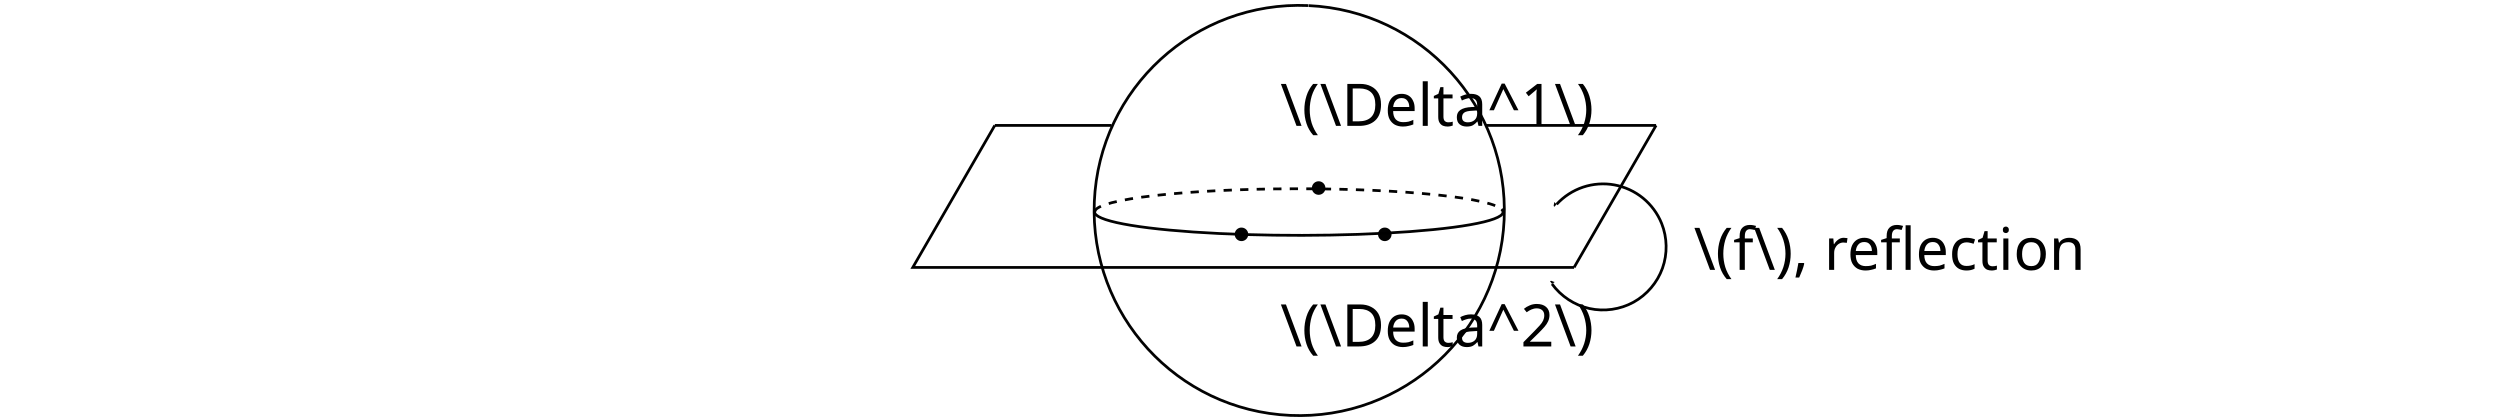
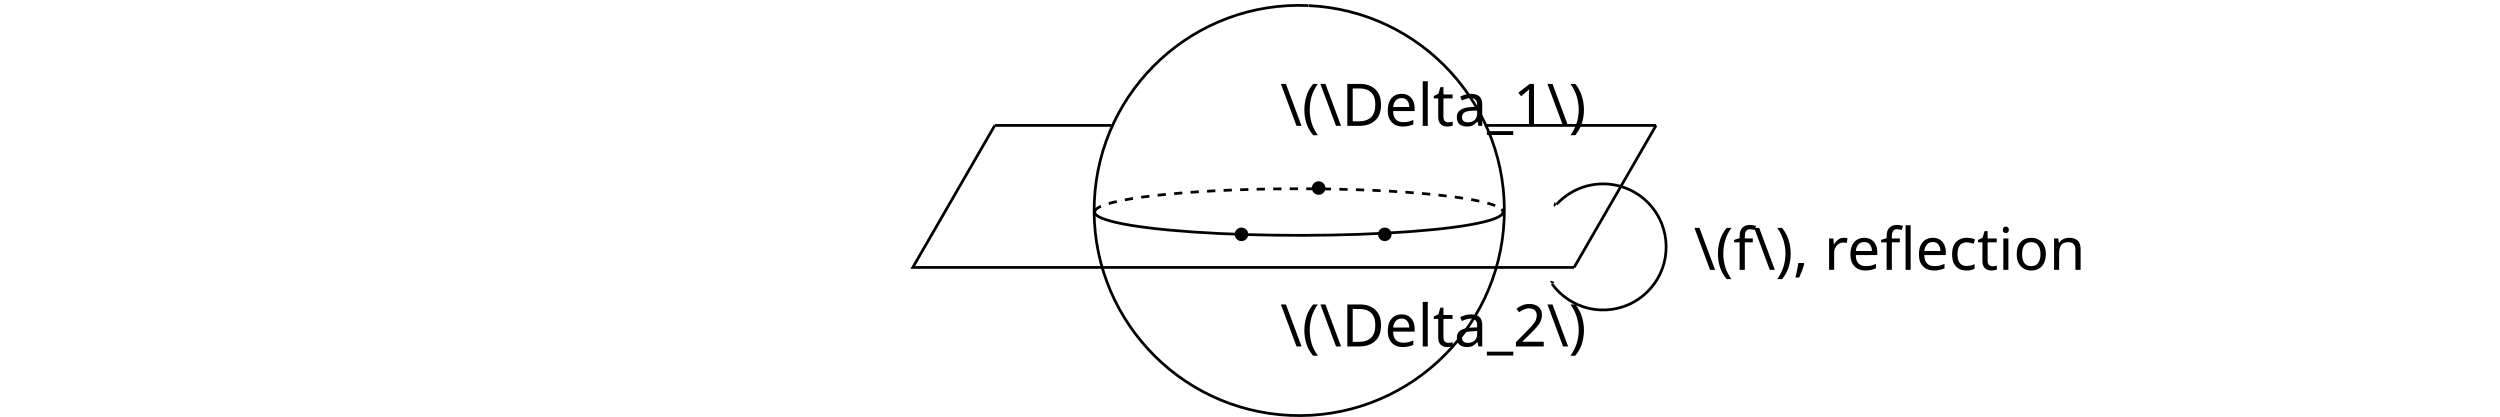
<svg xmlns="http://www.w3.org/2000/svg" width="240mm" height="40mm" viewBox="0 0 240 40" version="1.1" id="svg8">
  <defs id="defs2">
    <marker id="marker-arrow-1" orient="auto-start-reverse" refY="0" refX="0" markerHeight="3" markerWidth="2">
      <g transform="scale(1.393333)" id="g4155">
        <path d="M -1.554,2.072 C -1.425,1.295 0,0.13 0.389,0 0,-0.13 -1.425,-1.295 -1.554,-2.072" style="fill:none;stroke:#000000;stroke-linecap:round;stroke-linejoin:round;stroke-miterlimit:10;stroke-dasharray:none;stroke-opacity:1" id="path4153" />
+ 


0" /&gt;
   </g>
    </marker>
  </defs>
  <g id="layer1" transform="translate(0,-177)">
    <path style="font-variation-settings:normal;opacity:0.99;vector-effect:none;fill:none;fill-opacity:1;fill-rule:evenodd;stroke:#000000;stroke-width:0.265;stroke-linecap:butt;stroke-linejoin:round;stroke-miterlimit:4;stroke-dasharray:none;stroke-dashoffset:0;stroke-opacity:1;-inkscape-stroke:none;stop-color:#000000;stop-opacity:1" id="path845" d="m 125.616,177.537 a 19.69,19.69 0 0 1 18.782,20.548 19.69,19.69 0 0 1 -20.539,18.792 19.69,19.69 0 0 1 -18.803,-20.529 19.69,19.69 0 0 1 20.519,-18.814" />
    <path style="fill:none;stroke:#000000;stroke-width:0.265px;stroke-linecap:butt;stroke-linejoin:miter;stroke-opacity:1" d="m 95.5,189.04 c -3.228,5.591 -7.872,13.634 -7.872,13.634 h 63.482" id="path1065" />
    <path style="fill:none;stroke:#000000;stroke-width:0.265px;stroke-linecap:butt;stroke-linejoin:miter;stroke-opacity:1" d="m 158.983,189.04 -7.872,13.634" id="path1314" />
    <path style="fill:none;stroke:#000000;stroke-width:0.265px;stroke-linecap:butt;stroke-linejoin:miter;stroke-opacity:1" d="m 95.5,189.04 h 11.211" id="path1830" />
    <path style="fill:none;stroke:#000000;stroke-width:0.265px;stroke-linecap:butt;stroke-linejoin:miter;stroke-opacity:1" d="M 158.983,189.04 H 142.664" id="path2044" />
    <path style="font-variation-settings:normal;opacity:0.99;vector-effect:none;fill:none;fill-opacity:1;fill-rule:evenodd;stroke:#000000;stroke-width:0.265;stroke-linecap:butt;stroke-linejoin:round;stroke-miterlimit:4;stroke-dasharray:none;stroke-dashoffset:0;stroke-opacity:1;-inkscape-stroke:none;stop-color:#000000;stop-opacity:1" id="path2068" d="m 144.14,197.081 a 19.603,2.237 0 0 1 -8.779,2.153 19.603,2.237 0 0 1 -20.81,0.038 19.603,2.237 0 0 1 -9.384,-2.12" />
    <path style="font-variation-settings:normal;opacity:0.99;vector-effect:none;fill:none;fill-opacity:1;fill-rule:evenodd;stroke:#000000;stroke-width:0.265;stroke-linecap:butt;stroke-linejoin:round;stroke-miterlimit:4;stroke-dasharray:0.794, 0.794;stroke-dashoffset:0;stroke-opacity:1;-inkscape-stroke:none;marker-start:none;marker-end:none;stop-color:#000000;stop-opacity:1" id="path2697" d="m 105.093,197.292 a 19.603,2.237 0 0 1 19.168,-2.171 19.603,2.237 0 0 1 19.979,2.074" />
    <text xml:space="preserve" style="font-size:5.644px;line-height:1.25;font-family:sans-serif;letter-spacing:0px;word-spacing:0px;stroke-width:0.265" x="122.903" y="189.087" id="text2980">
-       <tspan id="tspan2978" style="stroke-width:0.265" x="122.903" y="189.087">\(\Delta^1\)</tspan>
+       <tspan id="tspan2978" style="stroke-width:0.265" x="122.903" y="189.087">\(\Delta_1\)</tspan>
    </text>
    <text xml:space="preserve" style="font-size:5.644px;line-height:1.25;font-family:sans-serif;letter-spacing:0px;word-spacing:0px;stroke-width:0.265" x="122.903" y="210.254" id="text3166">
-       <tspan id="tspan3164" style="stroke-width:0.265" x="122.903" y="210.254">\(\Delta^2\)</tspan>
+       <tspan id="tspan3164" style="stroke-width:0.265" x="122.903" y="210.254">\(\Delta_2\)</tspan>
    </text>
    <path style="fill:none;fill-opacity:1;stroke:#000000;stroke-width:0.265;stroke-linecap:butt;stroke-linejoin:miter;stroke-dasharray:none;stroke-opacity:1;marker-start:url(#marker-arrow-1);marker-end:url(#marker-arrow-1)" d="m 149.436,196.612 c 0.689,-0.75 1.57,-1.322 2.536,-1.646 0.966,-0.324 2.014,-0.398 3.015,-0.215 1.002,0.183 1.955,0.625 2.744,1.269 0.788,0.645 1.41,1.492 1.788,2.438 0.543,1.356 0.572,2.911 0.08,4.286 -0.491,1.376 -1.499,2.56 -2.778,3.265 -1.279,0.705 -2.818,0.925 -4.244,0.607 -1.426,-0.318 -2.725,-1.173 -3.582,-2.355" id="path4149" />
    <text xml:space="preserve" style="font-size:5.644px;line-height:1.25;font-family:sans-serif;letter-spacing:0px;word-spacing:0px;stroke-width:0.265" x="162.601" y="202.91" id="text4380">
      <tspan id="tspan4378" style="stroke-width:0.265" x="162.601" y="202.91">\(f\), reflection</tspan>
    </text>
    <path style="font-variation-settings:normal;opacity:0.99;vector-effect:none;fill:#000000;fill-opacity:1;fill-rule:evenodd;stroke:none;stroke-width:0.265;stroke-linecap:butt;stroke-linejoin:round;stroke-miterlimit:4;stroke-dasharray:none;stroke-dashoffset:0;stroke-opacity:1;-inkscape-stroke:none;marker-start:none;marker-end:none;stop-color:#000000;stop-opacity:1" id="path872" d="m 118.532,199.454 a 0.65,0.65 0 0 1 0.69,-0.606 0.65,0.65 0 0 1 0.608,0.689 0.65,0.65 0 0 1 -0.687,0.609 0.65,0.65 0 0 1 -0.61,-0.686" />
    <path style="font-variation-settings:normal;opacity:0.99;vector-effect:none;fill:#000000;fill-opacity:1;fill-rule:evenodd;stroke:none;stroke-width:0.265;stroke-linecap:butt;stroke-linejoin:round;stroke-miterlimit:4;stroke-dasharray:none;stroke-dashoffset:0;stroke-opacity:1;-inkscape-stroke:none;marker-start:none;marker-end:none;stop-color:#000000;stop-opacity:1" id="path1131" d="m 132.291,199.454 a 0.65,0.65 0 0 1 0.69,-0.606 0.65,0.65 0 0 1 0.608,0.689 0.65,0.65 0 0 1 -0.687,0.609 0.65,0.65 0 0 1 -0.61,-0.686" />
    <path style="font-variation-settings:normal;opacity:0.99;vector-effect:none;fill:#000000;fill-opacity:1;fill-rule:evenodd;stroke:none;stroke-width:0.265;stroke-linecap:butt;stroke-linejoin:round;stroke-miterlimit:4;stroke-dasharray:none;stroke-dashoffset:0;stroke-opacity:1;-inkscape-stroke:none;marker-start:none;marker-end:none;stop-color:#000000;stop-opacity:1" id="path1133" d="m 125.941,195.009 a 0.65,0.65 0 0 1 0.69,-0.606 0.65,0.65 0 0 1 0.608,0.689 0.65,0.65 0 0 1 -0.687,0.609 0.65,0.65 0 0 1 -0.61,-0.686" />
  </g>
</svg>
